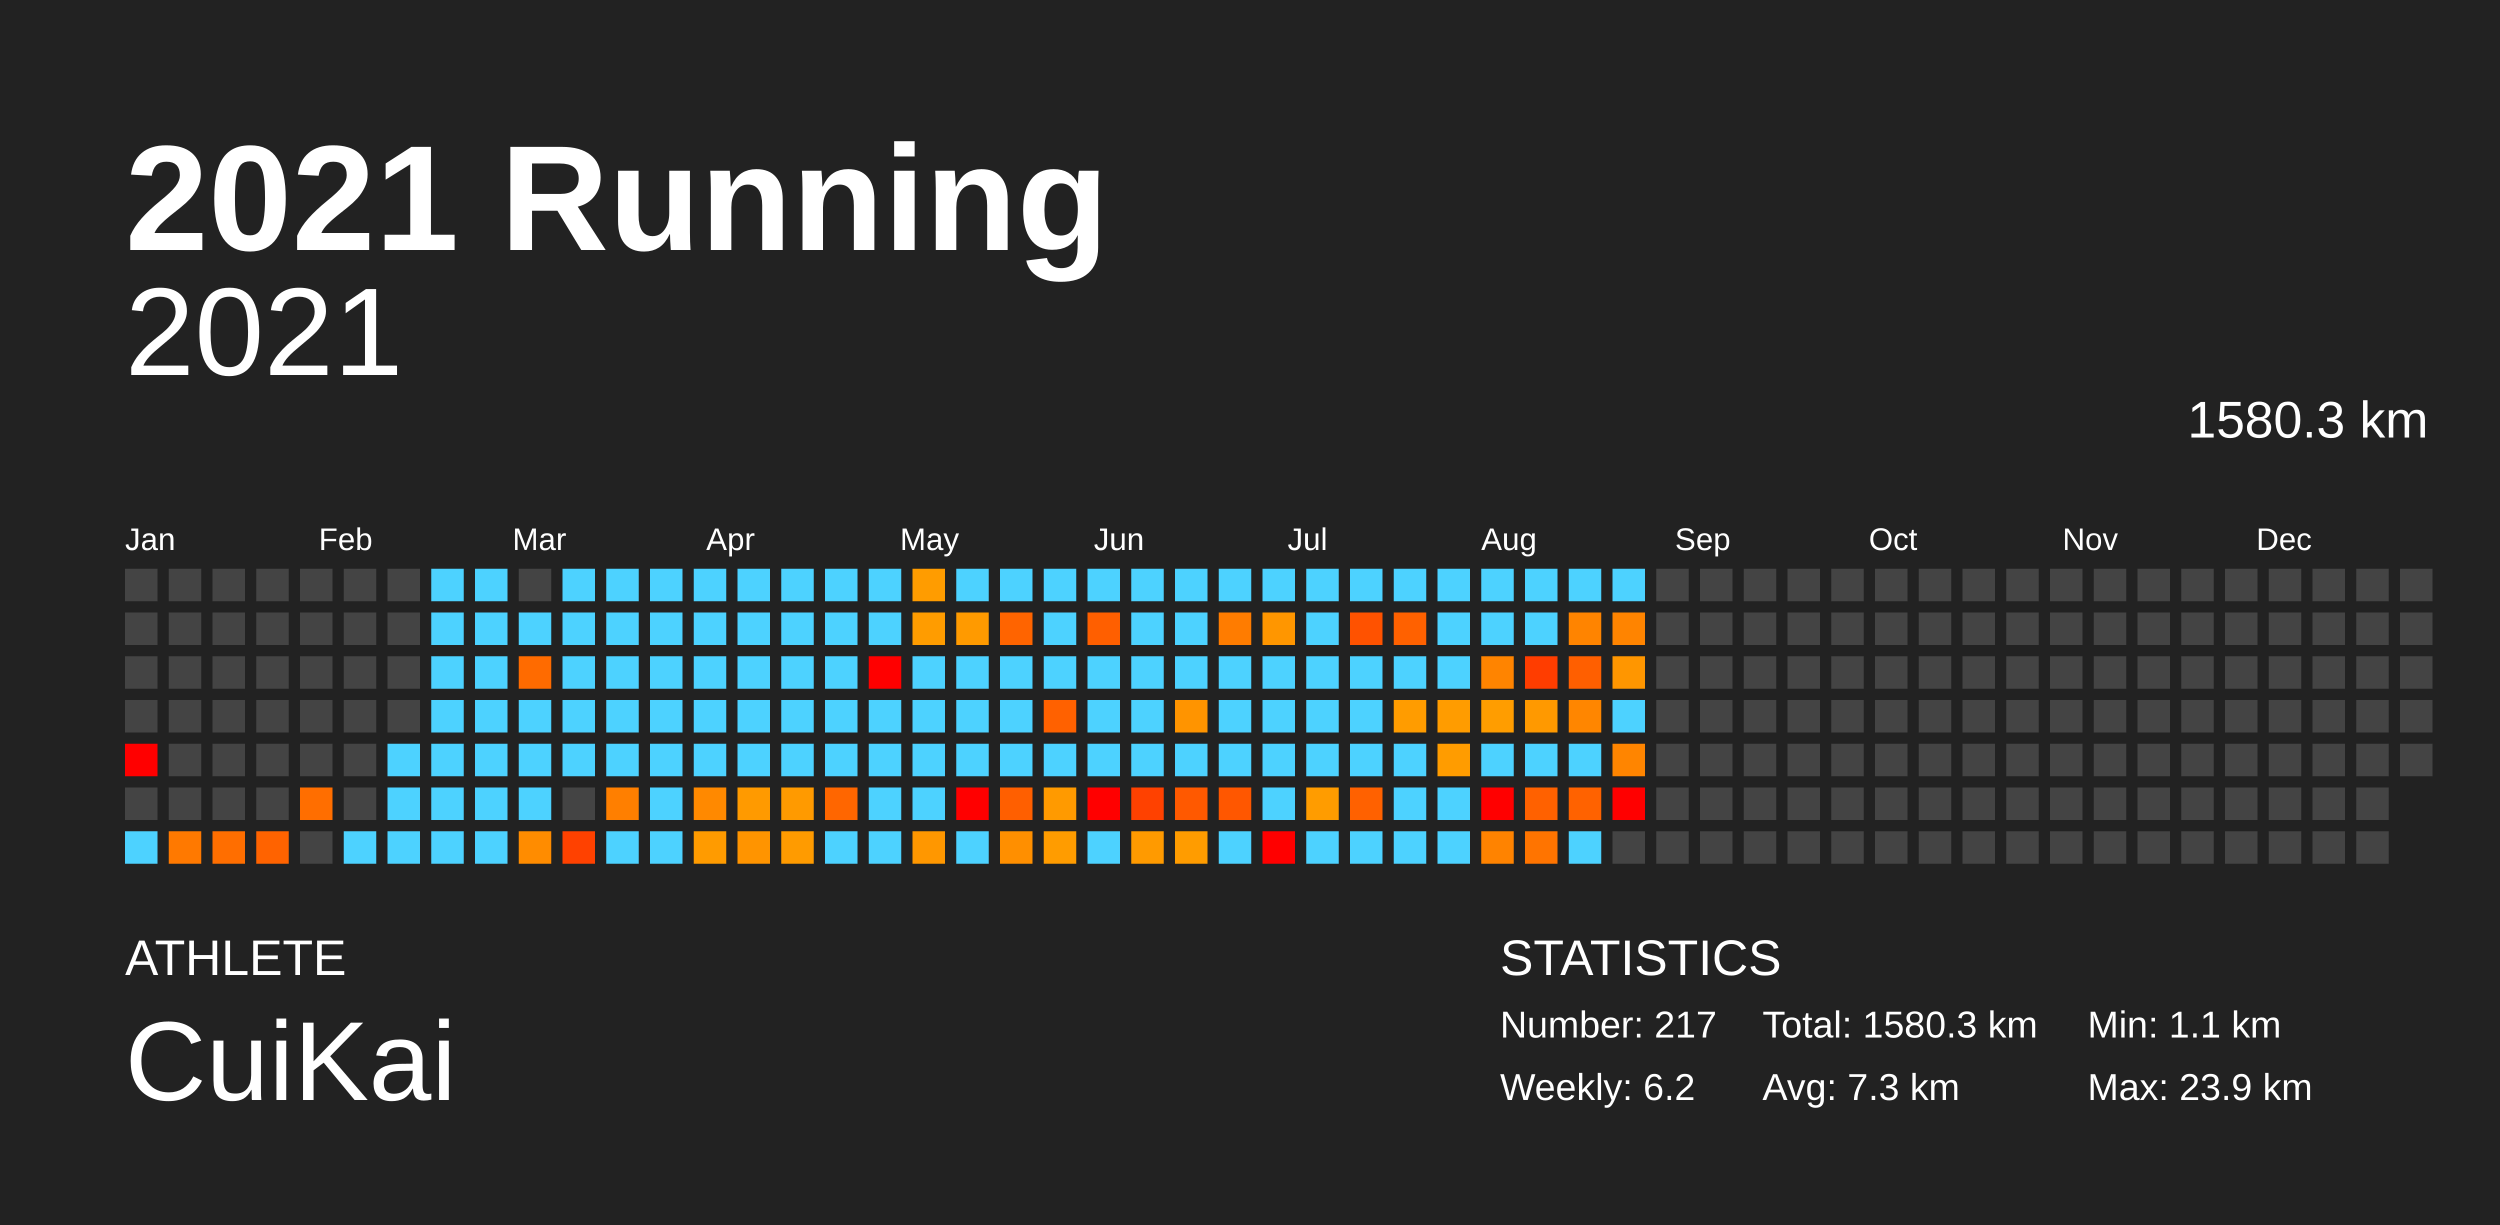
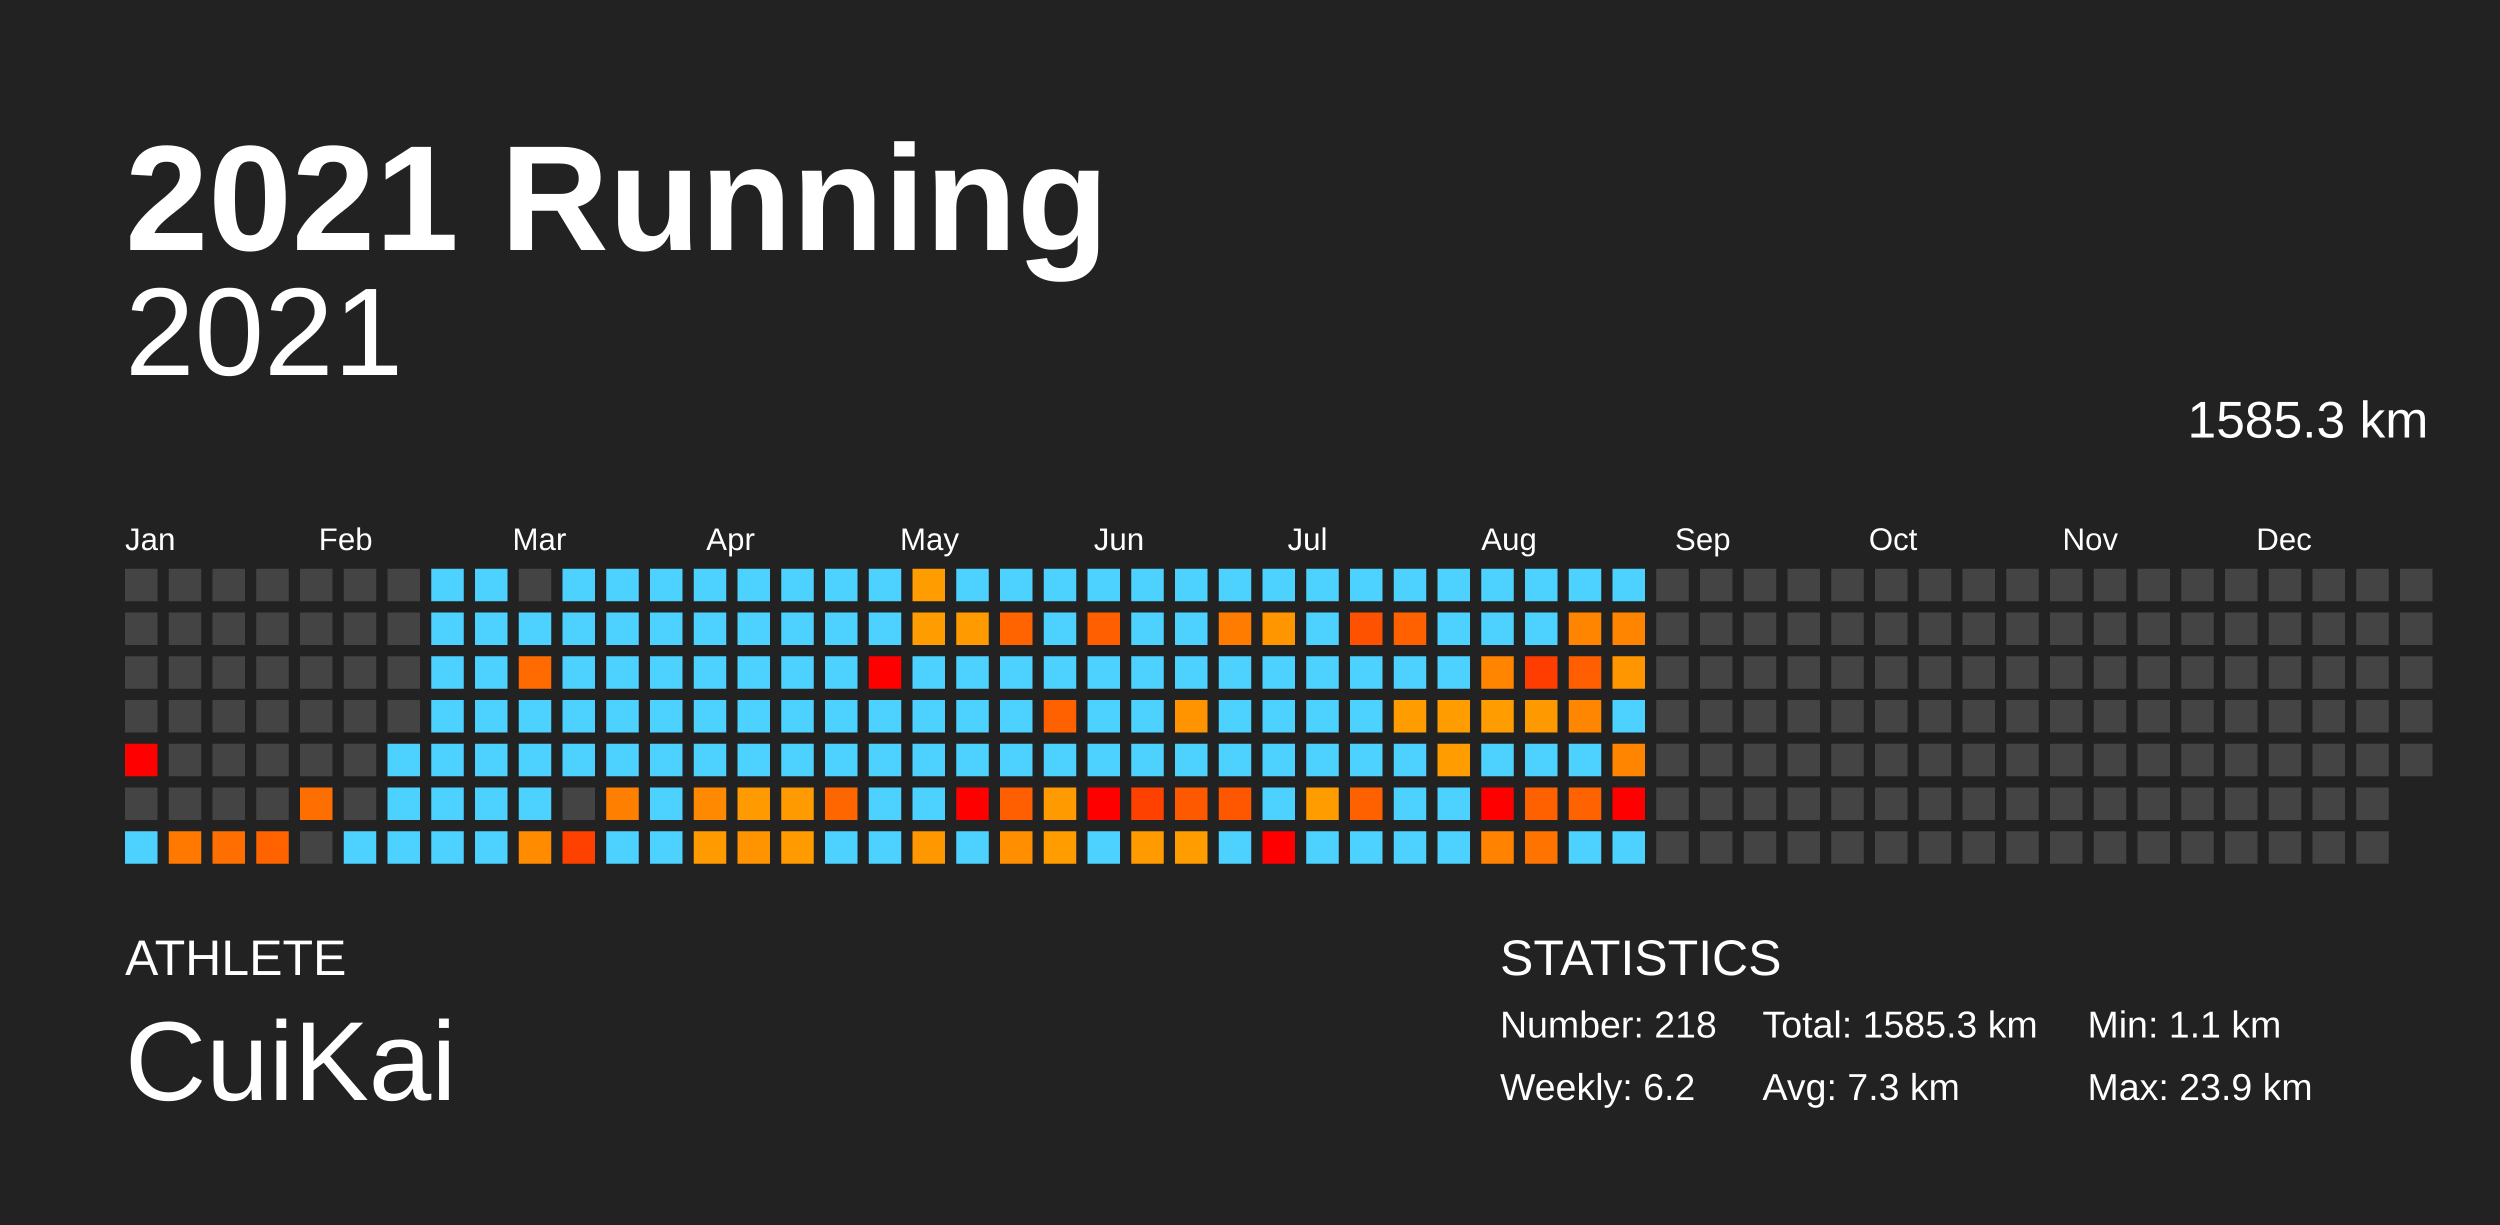
<svg xmlns="http://www.w3.org/2000/svg" baseProfile="full" height="98mm" version="1.1" viewBox="0,0,200,98" width="200mm">
  <defs />
  <rect fill="#222222" height="98" width="200" x="0" y="0" />
  <text fill="#FFFFFF" style="font-size:12px; font-family:Arial; font-weight:bold;" x="10" y="20">2021 Running</text>
  <text fill="#FFFFFF" style="font-size:4px; font-family:Arial" x="10" y="78">ATHLETE</text>
  <text fill="#FFFFFF" style="font-size:9px; font-family:Arial" x="10" y="88">CuiKai</text>
  <text fill="#FFFFFF" style="font-size:4px; font-family:Arial" x="120" y="78">STATISTICS</text>
-   <text fill="#FFFFFF" style="font-size:3px; font-family:Arial" x="120" y="83">Number: 217</text>
+   <text fill="#FFFFFF" style="font-size:3px; font-family:Arial" x="120" y="83">Number: 218</text>
  <text fill="#FFFFFF" style="font-size:3px; font-family:Arial" x="120" y="88">Weekly: 6.2</text>
-   <text fill="#FFFFFF" style="font-size:3px; font-family:Arial" x="141" y="83">Total: 1580.3 km</text>
+   <text fill="#FFFFFF" style="font-size:3px; font-family:Arial" x="141" y="83">Total: 1585.3 km</text>
  <text fill="#FFFFFF" style="font-size:3px; font-family:Arial" x="141" y="88">Avg: 7.3 km</text>
  <text fill="#FFFFFF" style="font-size:3px; font-family:Arial" x="167" y="83">Min: 1.1 km</text>
  <text fill="#FFFFFF" style="font-size:3px; font-family:Arial" x="167" y="88">Max: 23.9 km</text>
  <text alignment-baseline="hanging" fill="#FFFFFF" style="font-size:10.0px; font-family:Arial;" x="10" y="30">2021</text>
-   <text alignment-baseline="hanging" fill="#FFFFFF" style="font-size:4.125px; font-family:Arial;" x="175" y="35">1580.3 km</text>
+   <text alignment-baseline="hanging" fill="#FFFFFF" style="font-size:4.125px; font-family:Arial;" x="175" y="35">1585.3 km</text>
  <text fill="#FFFFFF" style="font-size:2.5px; font-family:Arial" x="10.0" y="44">Jan</text>
  <text fill="#FFFFFF" style="font-size:2.5px; font-family:Arial" x="25.5" y="44">Feb</text>
  <text fill="#FFFFFF" style="font-size:2.5px; font-family:Arial" x="41.0" y="44">Mar</text>
  <text fill="#FFFFFF" style="font-size:2.5px; font-family:Arial" x="56.5" y="44">Apr</text>
  <text fill="#FFFFFF" style="font-size:2.5px; font-family:Arial" x="72.0" y="44">May</text>
  <text fill="#FFFFFF" style="font-size:2.5px; font-family:Arial" x="87.5" y="44">Jun</text>
  <text fill="#FFFFFF" style="font-size:2.5px; font-family:Arial" x="103.0" y="44">Jul</text>
  <text fill="#FFFFFF" style="font-size:2.5px; font-family:Arial" x="118.5" y="44">Aug</text>
  <text fill="#FFFFFF" style="font-size:2.5px; font-family:Arial" x="134.0" y="44">Sep</text>
  <text fill="#FFFFFF" style="font-size:2.5px; font-family:Arial" x="149.5" y="44">Oct</text>
  <text fill="#FFFFFF" style="font-size:2.5px; font-family:Arial" x="165.0" y="44">Nov</text>
  <text fill="#FFFFFF" style="font-size:2.5px; font-family:Arial" x="180.5" y="44">Dec</text>
  <rect fill="#444444" height="2.6" width="2.6" x="10.0" y="45.5" />
  <rect fill="#444444" height="2.6" width="2.6" x="10.0" y="49.0" />
  <rect fill="#444444" height="2.6" width="2.6" x="10.0" y="52.5" />
  <rect fill="#444444" height="2.6" width="2.6" x="10.0" y="56.0" />
  <rect fill="red" height="2.6" width="2.6" x="10.0" y="59.5" />
  <rect fill="#444444" height="2.6" width="2.6" x="10.0" y="63.0" />
  <rect fill="#4dd2ff" height="2.6" width="2.6" x="10.0" y="66.5" />
  <rect fill="#444444" height="2.6" width="2.6" x="13.5" y="45.5" />
  <rect fill="#444444" height="2.6" width="2.6" x="13.5" y="49.0" />
  <rect fill="#444444" height="2.6" width="2.6" x="13.5" y="52.5" />
  <rect fill="#444444" height="2.6" width="2.6" x="13.5" y="56.0" />
  <rect fill="#444444" height="2.6" width="2.6" x="13.5" y="59.5" />
  <rect fill="#444444" height="2.6" width="2.6" x="13.5" y="63.0" />
  <rect fill="#ff7900" height="2.6" width="2.6" x="13.5" y="66.5" />
  <rect fill="#444444" height="2.6" width="2.6" x="17.0" y="45.5" />
  <rect fill="#444444" height="2.6" width="2.6" x="17.0" y="49.0" />
  <rect fill="#444444" height="2.6" width="2.6" x="17.0" y="52.5" />
  <rect fill="#444444" height="2.6" width="2.6" x="17.0" y="56.0" />
  <rect fill="#444444" height="2.6" width="2.6" x="17.0" y="59.5" />
  <rect fill="#444444" height="2.6" width="2.6" x="17.0" y="63.0" />
  <rect fill="#ff6e00" height="2.6" width="2.6" x="17.0" y="66.5" />
  <rect fill="#444444" height="2.6" width="2.6" x="20.5" y="45.5" />
  <rect fill="#444444" height="2.6" width="2.6" x="20.5" y="49.0" />
  <rect fill="#444444" height="2.6" width="2.6" x="20.5" y="52.5" />
  <rect fill="#444444" height="2.6" width="2.6" x="20.5" y="56.0" />
  <rect fill="#444444" height="2.6" width="2.6" x="20.5" y="59.5" />
  <rect fill="#444444" height="2.6" width="2.6" x="20.5" y="63.0" />
  <rect fill="#ff6300" height="2.6" width="2.6" x="20.5" y="66.5" />
  <rect fill="#444444" height="2.6" width="2.6" x="24.0" y="45.5" />
  <rect fill="#444444" height="2.6" width="2.6" x="24.0" y="49.0" />
  <rect fill="#444444" height="2.6" width="2.6" x="24.0" y="52.5" />
  <rect fill="#444444" height="2.6" width="2.6" x="24.0" y="56.0" />
  <rect fill="#444444" height="2.6" width="2.6" x="24.0" y="59.5" />
  <rect fill="#ff6e00" height="2.6" width="2.6" x="24.0" y="63.0" />
  <rect fill="#444444" height="2.6" width="2.6" x="24.0" y="66.5" />
  <rect fill="#444444" height="2.6" width="2.6" x="27.5" y="45.5" />
  <rect fill="#444444" height="2.6" width="2.6" x="27.5" y="49.0" />
  <rect fill="#444444" height="2.6" width="2.6" x="27.5" y="52.5" />
  <rect fill="#444444" height="2.6" width="2.6" x="27.5" y="56.0" />
  <rect fill="#444444" height="2.6" width="2.6" x="27.5" y="59.5" />
  <rect fill="#444444" height="2.6" width="2.6" x="27.5" y="63.0" />
  <rect fill="#4dd2ff" height="2.6" width="2.6" x="27.5" y="66.5" />
  <rect fill="#444444" height="2.6" width="2.6" x="31.0" y="45.5" />
  <rect fill="#444444" height="2.6" width="2.6" x="31.0" y="49.0" />
  <rect fill="#444444" height="2.6" width="2.6" x="31.0" y="52.5" />
  <rect fill="#444444" height="2.6" width="2.6" x="31.0" y="56.0" />
  <rect fill="#4dd2ff" height="2.6" width="2.6" x="31.0" y="59.5" />
  <rect fill="#4dd2ff" height="2.6" width="2.6" x="31.0" y="63.0" />
  <rect fill="#4dd2ff" height="2.6" width="2.6" x="31.0" y="66.5" />
  <rect fill="#4dd2ff" height="2.6" width="2.6" x="34.5" y="45.5" />
  <rect fill="#4dd2ff" height="2.6" width="2.6" x="34.5" y="49.0" />
  <rect fill="#4dd2ff" height="2.6" width="2.6" x="34.5" y="52.5" />
  <rect fill="#4dd2ff" height="2.6" width="2.6" x="34.5" y="56.0" />
  <rect fill="#4dd2ff" height="2.6" width="2.6" x="34.5" y="59.5" />
  <rect fill="#4dd2ff" height="2.6" width="2.6" x="34.5" y="63.0" />
  <rect fill="#4dd2ff" height="2.6" width="2.6" x="34.5" y="66.5" />
  <rect fill="#4dd2ff" height="2.6" width="2.6" x="38.0" y="45.5" />
  <rect fill="#4dd2ff" height="2.6" width="2.6" x="38.0" y="49.0" />
  <rect fill="#4dd2ff" height="2.6" width="2.6" x="38.0" y="52.5" />
  <rect fill="#4dd2ff" height="2.6" width="2.6" x="38.0" y="56.0" />
  <rect fill="#4dd2ff" height="2.6" width="2.6" x="38.0" y="59.5" />
  <rect fill="#4dd2ff" height="2.6" width="2.6" x="38.0" y="63.0" />
  <rect fill="#4dd2ff" height="2.6" width="2.6" x="38.0" y="66.5" />
  <rect fill="#444444" height="2.6" width="2.6" x="41.5" y="45.5" />
  <rect fill="#4dd2ff" height="2.6" width="2.6" x="41.5" y="49.0" />
  <rect fill="#ff6b00" height="2.6" width="2.6" x="41.5" y="52.5" />
  <rect fill="#4dd2ff" height="2.6" width="2.6" x="41.5" y="56.0" />
  <rect fill="#4dd2ff" height="2.6" width="2.6" x="41.5" y="59.5" />
  <rect fill="#4dd2ff" height="2.6" width="2.6" x="41.5" y="63.0" />
  <rect fill="#ff8c00" height="2.6" width="2.6" x="41.5" y="66.5" />
  <rect fill="#4dd2ff" height="2.6" width="2.6" x="45.0" y="45.5" />
  <rect fill="#4dd2ff" height="2.6" width="2.6" x="45.0" y="49.0" />
  <rect fill="#4dd2ff" height="2.6" width="2.6" x="45.0" y="52.5" />
  <rect fill="#4dd2ff" height="2.6" width="2.6" x="45.0" y="56.0" />
  <rect fill="#4dd2ff" height="2.6" width="2.6" x="45.0" y="59.5" />
  <rect fill="#444444" height="2.6" width="2.6" x="45.0" y="63.0" />
  <rect fill="#ff4100" height="2.6" width="2.6" x="45.0" y="66.5" />
  <rect fill="#4dd2ff" height="2.6" width="2.6" x="48.5" y="45.5" />
  <rect fill="#4dd2ff" height="2.6" width="2.6" x="48.5" y="49.0" />
  <rect fill="#4dd2ff" height="2.6" width="2.6" x="48.5" y="52.5" />
  <rect fill="#4dd2ff" height="2.6" width="2.6" x="48.5" y="56.0" />
  <rect fill="#4dd2ff" height="2.6" width="2.6" x="48.5" y="59.5" />
  <rect fill="#ff7f00" height="2.6" width="2.6" x="48.5" y="63.0" />
  <rect fill="#4dd2ff" height="2.6" width="2.6" x="48.5" y="66.5" />
  <rect fill="#4dd2ff" height="2.6" width="2.6" x="52.0" y="45.5" />
  <rect fill="#4dd2ff" height="2.6" width="2.6" x="52.0" y="49.0" />
  <rect fill="#4dd2ff" height="2.6" width="2.6" x="52.0" y="52.5" />
  <rect fill="#4dd2ff" height="2.6" width="2.6" x="52.0" y="56.0" />
  <rect fill="#4dd2ff" height="2.6" width="2.6" x="52.0" y="59.5" />
  <rect fill="#4dd2ff" height="2.6" width="2.6" x="52.0" y="63.0" />
  <rect fill="#4dd2ff" height="2.6" width="2.6" x="52.0" y="66.5" />
  <rect fill="#4dd2ff" height="2.6" width="2.6" x="55.5" y="45.5" />
  <rect fill="#4dd2ff" height="2.6" width="2.6" x="55.5" y="49.0" />
  <rect fill="#4dd2ff" height="2.6" width="2.6" x="55.5" y="52.5" />
  <rect fill="#4dd2ff" height="2.6" width="2.6" x="55.5" y="56.0" />
  <rect fill="#4dd2ff" height="2.6" width="2.6" x="55.5" y="59.5" />
  <rect fill="#ff8900" height="2.6" width="2.6" x="55.5" y="63.0" />
  <rect fill="#ff9b00" height="2.6" width="2.6" x="55.5" y="66.5" />
  <rect fill="#4dd2ff" height="2.6" width="2.6" x="59.0" y="45.5" />
  <rect fill="#4dd2ff" height="2.6" width="2.6" x="59.0" y="49.0" />
  <rect fill="#4dd2ff" height="2.6" width="2.6" x="59.0" y="52.5" />
  <rect fill="#4dd2ff" height="2.6" width="2.6" x="59.0" y="56.0" />
  <rect fill="#4dd2ff" height="2.6" width="2.6" x="59.0" y="59.5" />
  <rect fill="#ff9a00" height="2.6" width="2.6" x="59.0" y="63.0" />
  <rect fill="#ff9400" height="2.6" width="2.6" x="59.0" y="66.5" />
  <rect fill="#4dd2ff" height="2.6" width="2.6" x="62.5" y="45.5" />
  <rect fill="#4dd2ff" height="2.6" width="2.6" x="62.5" y="49.0" />
  <rect fill="#4dd2ff" height="2.6" width="2.6" x="62.5" y="52.5" />
  <rect fill="#4dd2ff" height="2.6" width="2.6" x="62.5" y="56.0" />
  <rect fill="#4dd2ff" height="2.6" width="2.6" x="62.5" y="59.5" />
  <rect fill="#ff9a00" height="2.6" width="2.6" x="62.5" y="63.0" />
  <rect fill="#ff9b00" height="2.6" width="2.6" x="62.5" y="66.5" />
  <rect fill="#4dd2ff" height="2.6" width="2.6" x="66.0" y="45.5" />
  <rect fill="#4dd2ff" height="2.6" width="2.6" x="66.0" y="49.0" />
  <rect fill="#4dd2ff" height="2.6" width="2.6" x="66.0" y="52.5" />
  <rect fill="#4dd2ff" height="2.6" width="2.6" x="66.0" y="56.0" />
  <rect fill="#4dd2ff" height="2.6" width="2.6" x="66.0" y="59.5" />
  <rect fill="#ff6600" height="2.6" width="2.6" x="66.0" y="63.0" />
  <rect fill="#4dd2ff" height="2.6" width="2.6" x="66.0" y="66.5" />
  <rect fill="#4dd2ff" height="2.6" width="2.6" x="69.5" y="45.5" />
  <rect fill="#4dd2ff" height="2.6" width="2.6" x="69.5" y="49.0" />
  <rect fill="red" height="2.6" width="2.6" x="69.5" y="52.5" />
  <rect fill="#4dd2ff" height="2.6" width="2.6" x="69.5" y="56.0" />
  <rect fill="#4dd2ff" height="2.6" width="2.6" x="69.5" y="59.5" />
  <rect fill="#4dd2ff" height="2.6" width="2.6" x="69.5" y="63.0" />
  <rect fill="#4dd2ff" height="2.6" width="2.6" x="69.5" y="66.5" />
  <rect fill="#ff9c00" height="2.6" width="2.6" x="73.0" y="45.5" />
  <rect fill="#ff9c00" height="2.6" width="2.6" x="73.0" y="49.0" />
  <rect fill="#4dd2ff" height="2.6" width="2.6" x="73.0" y="52.5" />
  <rect fill="#4dd2ff" height="2.6" width="2.6" x="73.0" y="56.0" />
  <rect fill="#4dd2ff" height="2.6" width="2.6" x="73.0" y="59.5" />
  <rect fill="#4dd2ff" height="2.6" width="2.6" x="73.0" y="63.0" />
  <rect fill="#ff9700" height="2.6" width="2.6" x="73.0" y="66.5" />
  <rect fill="#4dd2ff" height="2.6" width="2.6" x="76.5" y="45.5" />
  <rect fill="#ff9a00" height="2.6" width="2.6" x="76.5" y="49.0" />
  <rect fill="#4dd2ff" height="2.6" width="2.6" x="76.5" y="52.5" />
  <rect fill="#4dd2ff" height="2.6" width="2.6" x="76.5" y="56.0" />
  <rect fill="#4dd2ff" height="2.6" width="2.6" x="76.5" y="59.5" />
  <rect fill="red" height="2.6" width="2.6" x="76.5" y="63.0" />
  <rect fill="#4dd2ff" height="2.6" width="2.6" x="76.5" y="66.5" />
  <rect fill="#4dd2ff" height="2.6" width="2.6" x="80.0" y="45.5" />
  <rect fill="#ff6400" height="2.6" width="2.6" x="80.0" y="49.0" />
  <rect fill="#4dd2ff" height="2.6" width="2.6" x="80.0" y="52.5" />
  <rect fill="#4dd2ff" height="2.6" width="2.6" x="80.0" y="56.0" />
  <rect fill="#4dd2ff" height="2.6" width="2.6" x="80.0" y="59.5" />
  <rect fill="#ff5f00" height="2.6" width="2.6" x="80.0" y="63.0" />
  <rect fill="#ff8f00" height="2.6" width="2.6" x="80.0" y="66.5" />
  <rect fill="#4dd2ff" height="2.6" width="2.6" x="83.5" y="45.5" />
  <rect fill="#4dd2ff" height="2.6" width="2.6" x="83.5" y="49.0" />
  <rect fill="#4dd2ff" height="2.6" width="2.6" x="83.5" y="52.5" />
  <rect fill="#ff6100" height="2.6" width="2.6" x="83.5" y="56.0" />
  <rect fill="#4dd2ff" height="2.6" width="2.6" x="83.5" y="59.5" />
  <rect fill="#ff9a00" height="2.6" width="2.6" x="83.5" y="63.0" />
  <rect fill="#ff9c00" height="2.6" width="2.6" x="83.5" y="66.5" />
  <rect fill="#4dd2ff" height="2.6" width="2.6" x="87.0" y="45.5" />
  <rect fill="#ff5f00" height="2.6" width="2.6" x="87.0" y="49.0" />
  <rect fill="#4dd2ff" height="2.6" width="2.6" x="87.0" y="52.5" />
  <rect fill="#4dd2ff" height="2.6" width="2.6" x="87.0" y="56.0" />
  <rect fill="#4dd2ff" height="2.6" width="2.6" x="87.0" y="59.5" />
  <rect fill="red" height="2.6" width="2.6" x="87.0" y="63.0" />
  <rect fill="#4dd2ff" height="2.6" width="2.6" x="87.0" y="66.5" />
  <rect fill="#4dd2ff" height="2.6" width="2.6" x="90.5" y="45.5" />
  <rect fill="#4dd2ff" height="2.6" width="2.6" x="90.5" y="49.0" />
  <rect fill="#4dd2ff" height="2.6" width="2.6" x="90.5" y="52.5" />
  <rect fill="#4dd2ff" height="2.6" width="2.6" x="90.5" y="56.0" />
  <rect fill="#4dd2ff" height="2.6" width="2.6" x="90.5" y="59.5" />
  <rect fill="#ff4100" height="2.6" width="2.6" x="90.5" y="63.0" />
  <rect fill="#ff9a00" height="2.6" width="2.6" x="90.5" y="66.5" />
  <rect fill="#4dd2ff" height="2.6" width="2.6" x="94.0" y="45.5" />
  <rect fill="#4dd2ff" height="2.6" width="2.6" x="94.0" y="49.0" />
  <rect fill="#4dd2ff" height="2.6" width="2.6" x="94.0" y="52.5" />
  <rect fill="#ff9400" height="2.6" width="2.6" x="94.0" y="56.0" />
  <rect fill="#4dd2ff" height="2.6" width="2.6" x="94.0" y="59.5" />
  <rect fill="#ff5900" height="2.6" width="2.6" x="94.0" y="63.0" />
  <rect fill="#ff9c00" height="2.6" width="2.6" x="94.0" y="66.5" />
  <rect fill="#4dd2ff" height="2.6" width="2.6" x="97.5" y="45.5" />
  <rect fill="#ff7c00" height="2.6" width="2.6" x="97.5" y="49.0" />
  <rect fill="#4dd2ff" height="2.6" width="2.6" x="97.5" y="52.5" />
  <rect fill="#4dd2ff" height="2.6" width="2.6" x="97.5" y="56.0" />
  <rect fill="#4dd2ff" height="2.6" width="2.6" x="97.5" y="59.5" />
  <rect fill="#ff5700" height="2.6" width="2.6" x="97.5" y="63.0" />
  <rect fill="#4dd2ff" height="2.6" width="2.6" x="97.5" y="66.5" />
  <rect fill="#4dd2ff" height="2.6" width="2.6" x="101.0" y="45.5" />
  <rect fill="#ff9600" height="2.6" width="2.6" x="101.0" y="49.0" />
  <rect fill="#4dd2ff" height="2.6" width="2.6" x="101.0" y="52.5" />
  <rect fill="#4dd2ff" height="2.6" width="2.6" x="101.0" y="56.0" />
  <rect fill="#4dd2ff" height="2.6" width="2.6" x="101.0" y="59.5" />
  <rect fill="#4dd2ff" height="2.6" width="2.6" x="101.0" y="63.0" />
  <rect fill="red" height="2.6" width="2.6" x="101.0" y="66.5" />
  <rect fill="#4dd2ff" height="2.6" width="2.6" x="104.5" y="45.5" />
  <rect fill="#4dd2ff" height="2.6" width="2.6" x="104.5" y="49.0" />
  <rect fill="#4dd2ff" height="2.6" width="2.6" x="104.5" y="52.5" />
  <rect fill="#4dd2ff" height="2.6" width="2.6" x="104.5" y="56.0" />
  <rect fill="#4dd2ff" height="2.6" width="2.6" x="104.5" y="59.5" />
  <rect fill="#ff9c00" height="2.6" width="2.6" x="104.5" y="63.0" />
  <rect fill="#4dd2ff" height="2.6" width="2.6" x="104.5" y="66.5" />
  <rect fill="#4dd2ff" height="2.6" width="2.6" x="108.0" y="45.5" />
  <rect fill="#ff5200" height="2.6" width="2.6" x="108.0" y="49.0" />
  <rect fill="#4dd2ff" height="2.6" width="2.6" x="108.0" y="52.5" />
  <rect fill="#4dd2ff" height="2.6" width="2.6" x="108.0" y="56.0" />
  <rect fill="#4dd2ff" height="2.6" width="2.6" x="108.0" y="59.5" />
  <rect fill="#ff6100" height="2.6" width="2.6" x="108.0" y="63.0" />
  <rect fill="#4dd2ff" height="2.6" width="2.6" x="108.0" y="66.5" />
  <rect fill="#4dd2ff" height="2.6" width="2.6" x="111.5" y="45.5" />
  <rect fill="#ff6100" height="2.6" width="2.6" x="111.5" y="49.0" />
  <rect fill="#4dd2ff" height="2.6" width="2.6" x="111.5" y="52.5" />
  <rect fill="#ff9c00" height="2.6" width="2.6" x="111.5" y="56.0" />
  <rect fill="#4dd2ff" height="2.6" width="2.6" x="111.5" y="59.5" />
  <rect fill="#4dd2ff" height="2.6" width="2.6" x="111.5" y="63.0" />
  <rect fill="#4dd2ff" height="2.6" width="2.6" x="111.5" y="66.5" />
  <rect fill="#4dd2ff" height="2.6" width="2.6" x="115.0" y="45.5" />
  <rect fill="#4dd2ff" height="2.6" width="2.6" x="115.0" y="49.0" />
  <rect fill="#4dd2ff" height="2.6" width="2.6" x="115.0" y="52.5" />
  <rect fill="#ff9c00" height="2.6" width="2.6" x="115.0" y="56.0" />
  <rect fill="#ff9c00" height="2.6" width="2.6" x="115.0" y="59.5" />
  <rect fill="#4dd2ff" height="2.6" width="2.6" x="115.0" y="63.0" />
  <rect fill="#4dd2ff" height="2.6" width="2.6" x="115.0" y="66.5" />
  <rect fill="#4dd2ff" height="2.6" width="2.6" x="118.5" y="45.5" />
  <rect fill="#4dd2ff" height="2.6" width="2.6" x="118.5" y="49.0" />
  <rect fill="#ff8400" height="2.6" width="2.6" x="118.5" y="52.5" />
  <rect fill="#ff9d00" height="2.6" width="2.6" x="118.5" y="56.0" />
  <rect fill="#4dd2ff" height="2.6" width="2.6" x="118.5" y="59.5" />
  <rect fill="red" height="2.6" width="2.6" x="118.5" y="63.0" />
  <rect fill="#ff8300" height="2.6" width="2.6" x="118.5" y="66.5" />
  <rect fill="#4dd2ff" height="2.6" width="2.6" x="122.0" y="45.5" />
  <rect fill="#4dd2ff" height="2.6" width="2.6" x="122.0" y="49.0" />
  <rect fill="#ff3d00" height="2.6" width="2.6" x="122.0" y="52.5" />
  <rect fill="#ff9900" height="2.6" width="2.6" x="122.0" y="56.0" />
  <rect fill="#4dd2ff" height="2.6" width="2.6" x="122.0" y="59.5" />
  <rect fill="#ff6100" height="2.6" width="2.6" x="122.0" y="63.0" />
  <rect fill="#ff7400" height="2.6" width="2.6" x="122.0" y="66.5" />
  <rect fill="#4dd2ff" height="2.6" width="2.6" x="125.5" y="45.5" />
  <rect fill="#ff8400" height="2.6" width="2.6" x="125.5" y="49.0" />
  <rect fill="#ff5f00" height="2.6" width="2.6" x="125.5" y="52.5" />
  <rect fill="#ff8600" height="2.6" width="2.6" x="125.5" y="56.0" />
  <rect fill="#4dd2ff" height="2.6" width="2.6" x="125.5" y="59.5" />
  <rect fill="#ff6200" height="2.6" width="2.6" x="125.5" y="63.0" />
  <rect fill="#4dd2ff" height="2.6" width="2.6" x="125.5" y="66.5" />
  <rect fill="#4dd2ff" height="2.6" width="2.6" x="129.0" y="45.5" />
  <rect fill="#ff8400" height="2.6" width="2.6" x="129.0" y="49.0" />
  <rect fill="#ff9600" height="2.6" width="2.6" x="129.0" y="52.5" />
  <rect fill="#4dd2ff" height="2.6" width="2.6" x="129.0" y="56.0" />
  <rect fill="#ff8500" height="2.6" width="2.6" x="129.0" y="59.5" />
  <rect fill="red" height="2.6" width="2.6" x="129.0" y="63.0" />
-   <rect fill="#444444" height="2.6" width="2.6" x="129.0" y="66.5" />
+   <rect fill="#4dd2ff" height="2.6" width="2.6" x="129.0" y="66.5" />
  <rect fill="#444444" height="2.6" width="2.6" x="132.5" y="45.5" />
  <rect fill="#444444" height="2.6" width="2.6" x="132.5" y="49.0" />
  <rect fill="#444444" height="2.6" width="2.6" x="132.5" y="52.5" />
  <rect fill="#444444" height="2.6" width="2.6" x="132.5" y="56.0" />
  <rect fill="#444444" height="2.6" width="2.6" x="132.5" y="59.5" />
  <rect fill="#444444" height="2.6" width="2.6" x="132.5" y="63.0" />
  <rect fill="#444444" height="2.6" width="2.6" x="132.5" y="66.5" />
  <rect fill="#444444" height="2.6" width="2.6" x="136.0" y="45.5" />
  <rect fill="#444444" height="2.6" width="2.6" x="136.0" y="49.0" />
  <rect fill="#444444" height="2.6" width="2.6" x="136.0" y="52.5" />
  <rect fill="#444444" height="2.6" width="2.6" x="136.0" y="56.0" />
  <rect fill="#444444" height="2.6" width="2.6" x="136.0" y="59.5" />
  <rect fill="#444444" height="2.6" width="2.6" x="136.0" y="63.0" />
  <rect fill="#444444" height="2.6" width="2.6" x="136.0" y="66.5" />
  <rect fill="#444444" height="2.6" width="2.6" x="139.5" y="45.5" />
  <rect fill="#444444" height="2.6" width="2.6" x="139.5" y="49.0" />
  <rect fill="#444444" height="2.6" width="2.6" x="139.5" y="52.5" />
  <rect fill="#444444" height="2.6" width="2.6" x="139.5" y="56.0" />
  <rect fill="#444444" height="2.6" width="2.6" x="139.5" y="59.5" />
  <rect fill="#444444" height="2.6" width="2.6" x="139.5" y="63.0" />
  <rect fill="#444444" height="2.6" width="2.6" x="139.5" y="66.5" />
  <rect fill="#444444" height="2.6" width="2.6" x="143.0" y="45.5" />
  <rect fill="#444444" height="2.6" width="2.6" x="143.0" y="49.0" />
  <rect fill="#444444" height="2.6" width="2.6" x="143.0" y="52.5" />
  <rect fill="#444444" height="2.6" width="2.6" x="143.0" y="56.0" />
  <rect fill="#444444" height="2.6" width="2.6" x="143.0" y="59.5" />
  <rect fill="#444444" height="2.6" width="2.6" x="143.0" y="63.0" />
  <rect fill="#444444" height="2.6" width="2.6" x="143.0" y="66.5" />
  <rect fill="#444444" height="2.6" width="2.6" x="146.5" y="45.5" />
  <rect fill="#444444" height="2.6" width="2.6" x="146.5" y="49.0" />
  <rect fill="#444444" height="2.6" width="2.6" x="146.5" y="52.5" />
  <rect fill="#444444" height="2.6" width="2.6" x="146.5" y="56.0" />
  <rect fill="#444444" height="2.6" width="2.6" x="146.5" y="59.5" />
  <rect fill="#444444" height="2.6" width="2.6" x="146.5" y="63.0" />
  <rect fill="#444444" height="2.6" width="2.6" x="146.5" y="66.5" />
  <rect fill="#444444" height="2.6" width="2.6" x="150.0" y="45.5" />
  <rect fill="#444444" height="2.6" width="2.6" x="150.0" y="49.0" />
  <rect fill="#444444" height="2.6" width="2.6" x="150.0" y="52.5" />
  <rect fill="#444444" height="2.6" width="2.6" x="150.0" y="56.0" />
  <rect fill="#444444" height="2.6" width="2.6" x="150.0" y="59.5" />
  <rect fill="#444444" height="2.6" width="2.6" x="150.0" y="63.0" />
  <rect fill="#444444" height="2.6" width="2.6" x="150.0" y="66.5" />
  <rect fill="#444444" height="2.6" width="2.6" x="153.5" y="45.5" />
  <rect fill="#444444" height="2.6" width="2.6" x="153.5" y="49.0" />
  <rect fill="#444444" height="2.6" width="2.6" x="153.5" y="52.5" />
  <rect fill="#444444" height="2.6" width="2.6" x="153.5" y="56.0" />
  <rect fill="#444444" height="2.6" width="2.6" x="153.5" y="59.5" />
  <rect fill="#444444" height="2.6" width="2.6" x="153.5" y="63.0" />
  <rect fill="#444444" height="2.6" width="2.6" x="153.5" y="66.5" />
  <rect fill="#444444" height="2.6" width="2.6" x="157.0" y="45.5" />
  <rect fill="#444444" height="2.6" width="2.6" x="157.0" y="49.0" />
  <rect fill="#444444" height="2.6" width="2.6" x="157.0" y="52.5" />
  <rect fill="#444444" height="2.6" width="2.6" x="157.0" y="56.0" />
  <rect fill="#444444" height="2.6" width="2.6" x="157.0" y="59.5" />
  <rect fill="#444444" height="2.6" width="2.6" x="157.0" y="63.0" />
  <rect fill="#444444" height="2.6" width="2.6" x="157.0" y="66.5" />
  <rect fill="#444444" height="2.6" width="2.6" x="160.5" y="45.5" />
  <rect fill="#444444" height="2.6" width="2.6" x="160.5" y="49.0" />
  <rect fill="#444444" height="2.6" width="2.6" x="160.5" y="52.5" />
  <rect fill="#444444" height="2.6" width="2.6" x="160.5" y="56.0" />
  <rect fill="#444444" height="2.6" width="2.6" x="160.5" y="59.5" />
  <rect fill="#444444" height="2.6" width="2.6" x="160.5" y="63.0" />
  <rect fill="#444444" height="2.6" width="2.6" x="160.5" y="66.5" />
  <rect fill="#444444" height="2.6" width="2.6" x="164.0" y="45.5" />
  <rect fill="#444444" height="2.6" width="2.6" x="164.0" y="49.0" />
  <rect fill="#444444" height="2.6" width="2.6" x="164.0" y="52.5" />
  <rect fill="#444444" height="2.6" width="2.6" x="164.0" y="56.0" />
  <rect fill="#444444" height="2.6" width="2.6" x="164.0" y="59.5" />
  <rect fill="#444444" height="2.6" width="2.6" x="164.0" y="63.0" />
  <rect fill="#444444" height="2.6" width="2.6" x="164.0" y="66.5" />
  <rect fill="#444444" height="2.6" width="2.6" x="167.5" y="45.5" />
  <rect fill="#444444" height="2.6" width="2.6" x="167.5" y="49.0" />
  <rect fill="#444444" height="2.6" width="2.6" x="167.5" y="52.5" />
  <rect fill="#444444" height="2.6" width="2.6" x="167.5" y="56.0" />
  <rect fill="#444444" height="2.6" width="2.6" x="167.5" y="59.5" />
  <rect fill="#444444" height="2.6" width="2.6" x="167.5" y="63.0" />
  <rect fill="#444444" height="2.6" width="2.6" x="167.5" y="66.5" />
  <rect fill="#444444" height="2.6" width="2.6" x="171.0" y="45.5" />
  <rect fill="#444444" height="2.6" width="2.6" x="171.0" y="49.0" />
  <rect fill="#444444" height="2.6" width="2.6" x="171.0" y="52.5" />
  <rect fill="#444444" height="2.6" width="2.6" x="171.0" y="56.0" />
  <rect fill="#444444" height="2.6" width="2.6" x="171.0" y="59.5" />
  <rect fill="#444444" height="2.6" width="2.6" x="171.0" y="63.0" />
  <rect fill="#444444" height="2.6" width="2.6" x="171.0" y="66.5" />
  <rect fill="#444444" height="2.6" width="2.6" x="174.5" y="45.5" />
  <rect fill="#444444" height="2.6" width="2.6" x="174.5" y="49.0" />
  <rect fill="#444444" height="2.6" width="2.6" x="174.5" y="52.5" />
  <rect fill="#444444" height="2.6" width="2.6" x="174.5" y="56.0" />
  <rect fill="#444444" height="2.6" width="2.6" x="174.5" y="59.5" />
  <rect fill="#444444" height="2.6" width="2.6" x="174.5" y="63.0" />
  <rect fill="#444444" height="2.6" width="2.6" x="174.5" y="66.5" />
  <rect fill="#444444" height="2.6" width="2.6" x="178.0" y="45.5" />
  <rect fill="#444444" height="2.6" width="2.6" x="178.0" y="49.0" />
  <rect fill="#444444" height="2.6" width="2.6" x="178.0" y="52.5" />
  <rect fill="#444444" height="2.6" width="2.6" x="178.0" y="56.0" />
  <rect fill="#444444" height="2.6" width="2.6" x="178.0" y="59.5" />
  <rect fill="#444444" height="2.6" width="2.6" x="178.0" y="63.0" />
  <rect fill="#444444" height="2.6" width="2.6" x="178.0" y="66.5" />
  <rect fill="#444444" height="2.6" width="2.6" x="181.5" y="45.5" />
  <rect fill="#444444" height="2.6" width="2.6" x="181.5" y="49.0" />
  <rect fill="#444444" height="2.6" width="2.6" x="181.5" y="52.5" />
  <rect fill="#444444" height="2.6" width="2.6" x="181.5" y="56.0" />
  <rect fill="#444444" height="2.6" width="2.6" x="181.5" y="59.5" />
  <rect fill="#444444" height="2.6" width="2.6" x="181.5" y="63.0" />
  <rect fill="#444444" height="2.6" width="2.6" x="181.5" y="66.5" />
  <rect fill="#444444" height="2.6" width="2.6" x="185.0" y="45.5" />
  <rect fill="#444444" height="2.6" width="2.6" x="185.0" y="49.0" />
  <rect fill="#444444" height="2.6" width="2.6" x="185.0" y="52.5" />
  <rect fill="#444444" height="2.6" width="2.6" x="185.0" y="56.0" />
  <rect fill="#444444" height="2.6" width="2.6" x="185.0" y="59.5" />
  <rect fill="#444444" height="2.6" width="2.6" x="185.0" y="63.0" />
  <rect fill="#444444" height="2.6" width="2.6" x="185.0" y="66.5" />
  <rect fill="#444444" height="2.6" width="2.6" x="188.5" y="45.5" />
  <rect fill="#444444" height="2.6" width="2.6" x="188.5" y="49.0" />
  <rect fill="#444444" height="2.6" width="2.6" x="188.5" y="52.5" />
  <rect fill="#444444" height="2.6" width="2.6" x="188.5" y="56.0" />
  <rect fill="#444444" height="2.6" width="2.6" x="188.5" y="59.5" />
  <rect fill="#444444" height="2.6" width="2.6" x="188.5" y="63.0" />
  <rect fill="#444444" height="2.6" width="2.6" x="188.5" y="66.5" />
  <rect fill="#444444" height="2.6" width="2.6" x="192.0" y="45.5" />
  <rect fill="#444444" height="2.6" width="2.6" x="192.0" y="49.0" />
  <rect fill="#444444" height="2.6" width="2.6" x="192.0" y="52.5" />
  <rect fill="#444444" height="2.6" width="2.6" x="192.0" y="56.0" />
  <rect fill="#444444" height="2.6" width="2.6" x="192.0" y="59.5" />
</svg>
